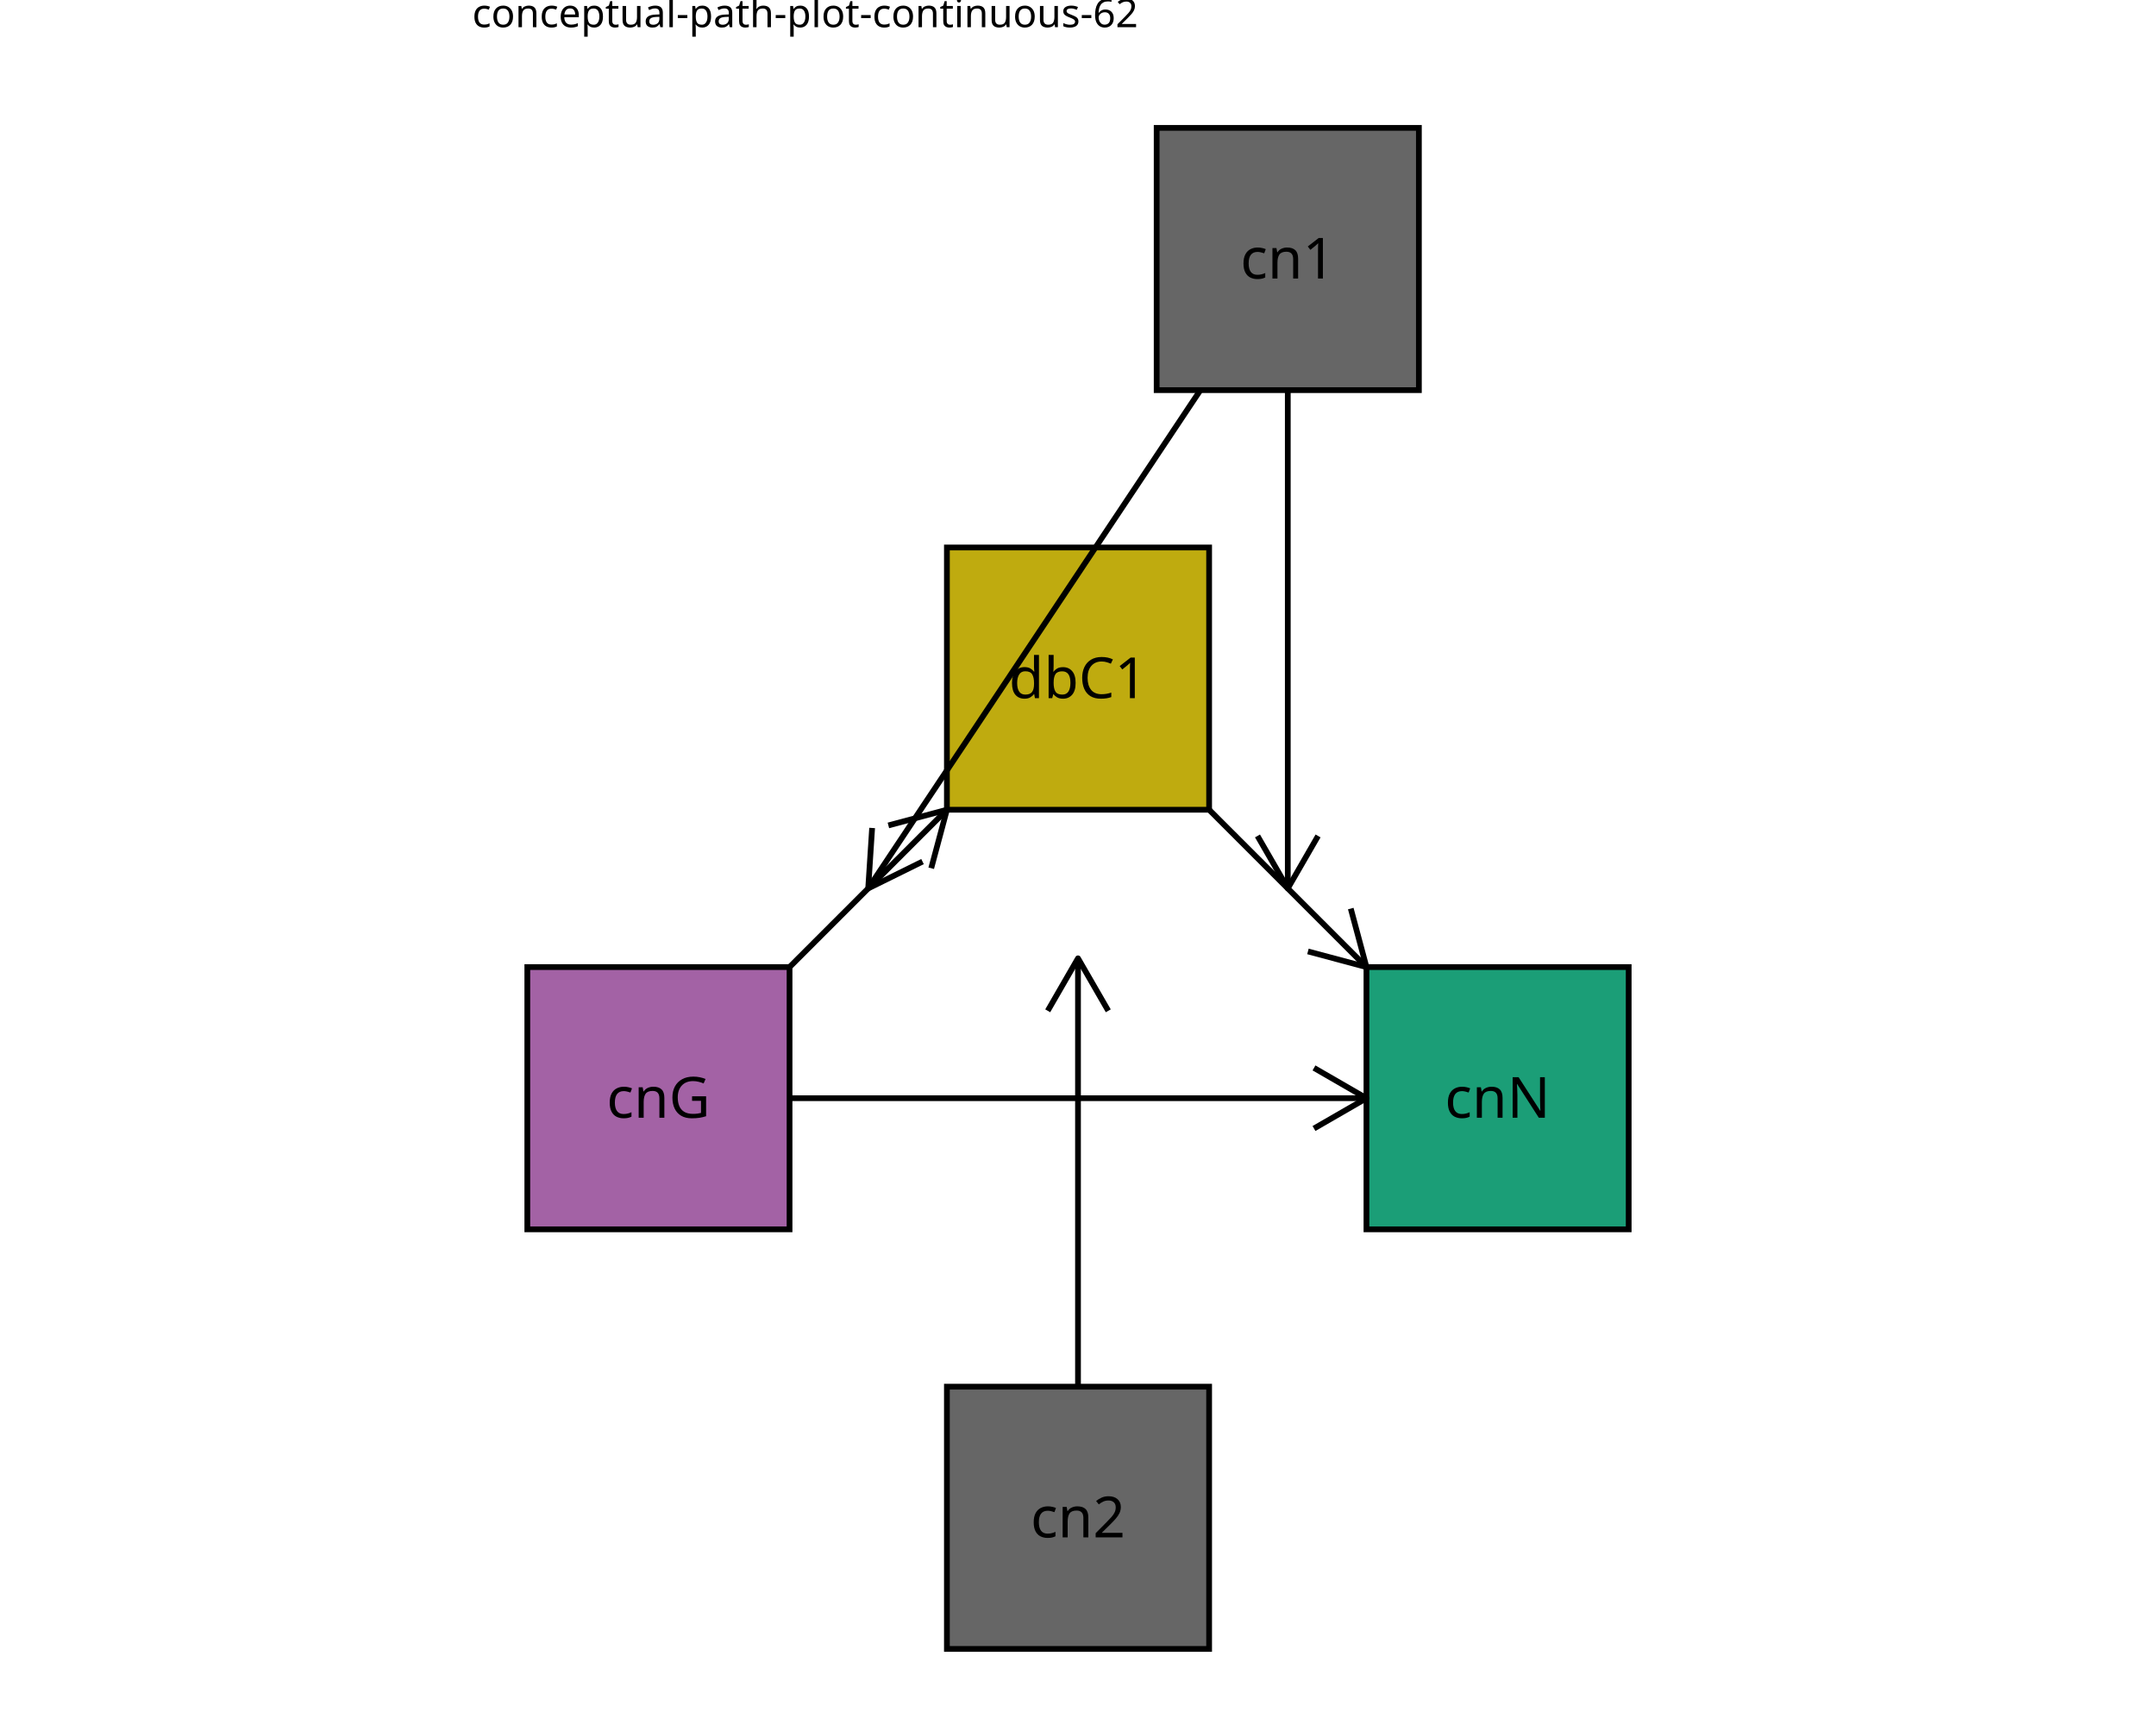
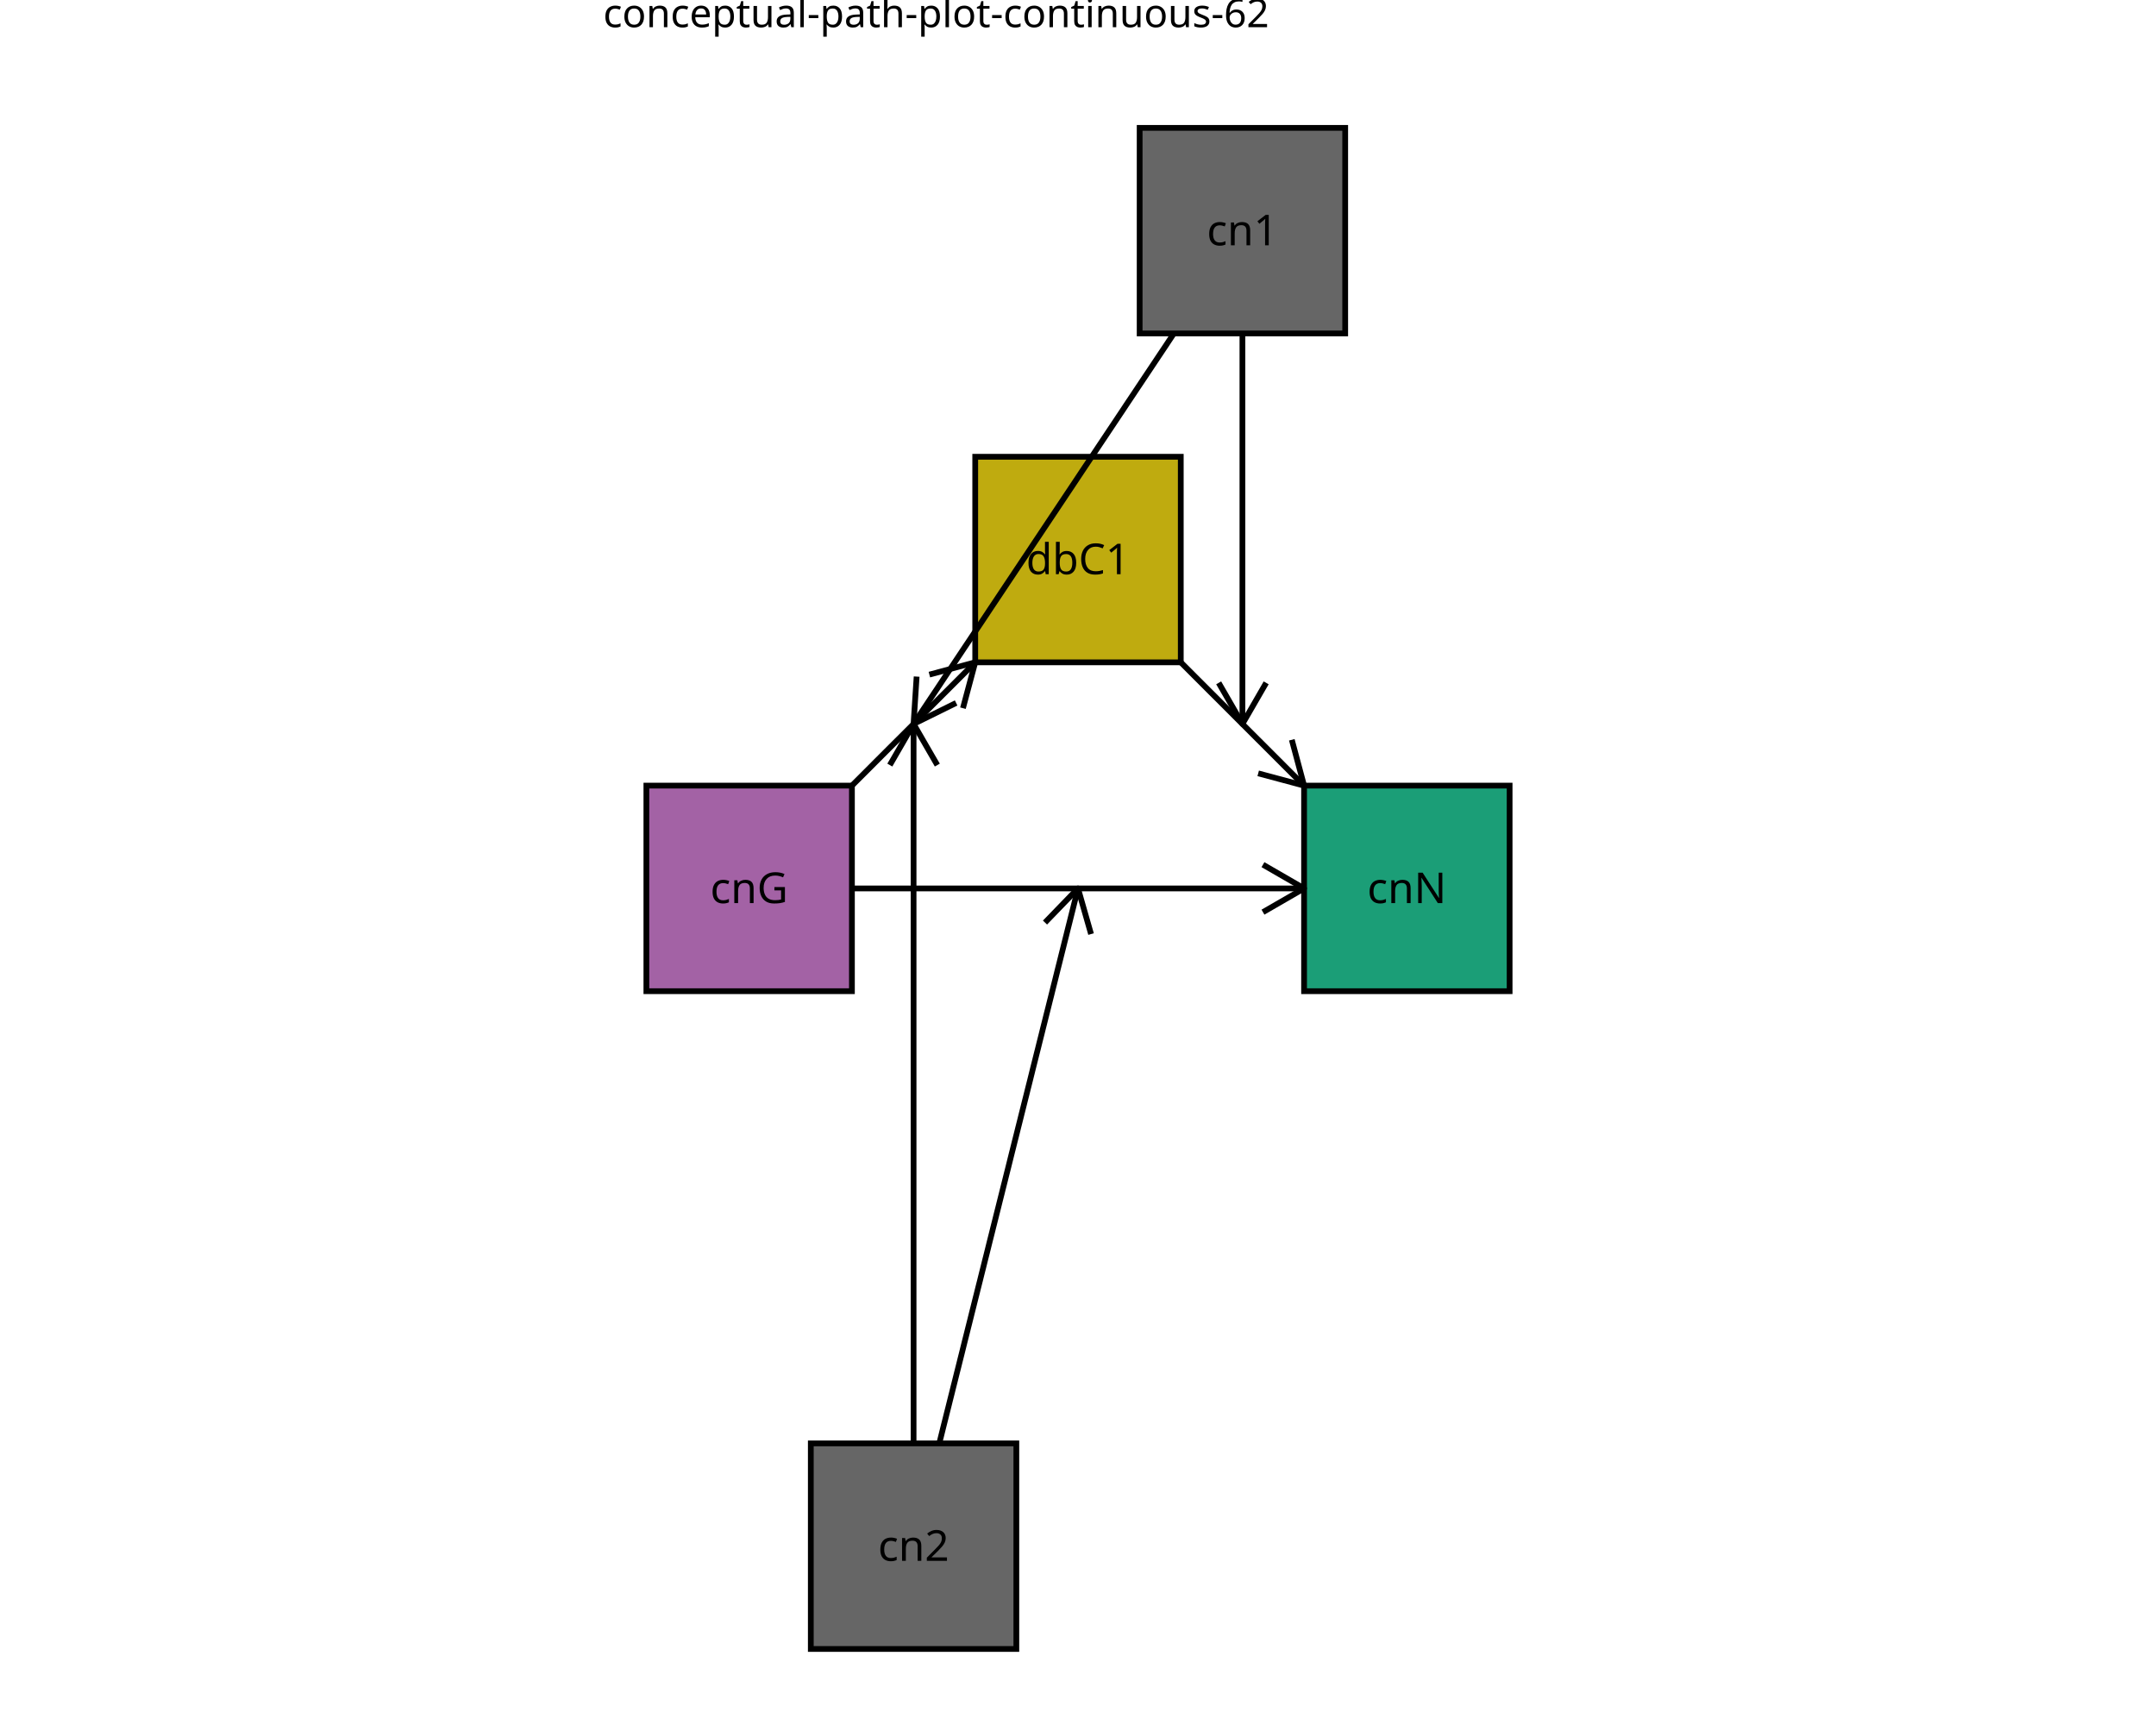
<svg xmlns="http://www.w3.org/2000/svg" class="svglite" data-engine-version="2.0" width="720.00pt" height="576.00pt" viewBox="0 0 720.00 576.00">
  <defs>
    <style type="text/css">
    .svglite line, .svglite polyline, .svglite polygon, .svglite path, .svglite rect, .svglite circle {
      fill: none;
      stroke: #000000;
      stroke-linecap: round;
      stroke-linejoin: round;
      stroke-miterlimit: 10.00;
    }
  </style>
  </defs>
  <rect width="100%" height="100%" style="stroke: none; fill: #FFFFFF;" />
  <defs>
    <clipPath id="cpMC4wMHw3MjAuMDB8MC4wMHw1NzYuMDA=">
      <rect x="0.00" y="0.00" width="720.00" height="576.00" />
    </clipPath>
  </defs>
  <g clip-path="url(#cpMC4wMHw3MjAuMDB8MC4wMHw1NzYuMDA=)">
</g>
  <defs>
-     <clipPath id="cpMTU3LjcxfDU2Mi4yOXwwLjAwfDU3Ni4wMA==">
-       <rect x="157.71" y="0.00" width="404.57" height="576.00" />
+     <clipPath id="cpMjAxLjQ1fDUxOC41NXwwLjAwfDU3Ni4wMA==">
+       <rect x="201.45" y="0.00" width="317.10" height="576.00" />
    </clipPath>
  </defs>
-   <g clip-path="url(#cpMTU3LjcxfDU2Mi4yOXwwLjAwfDU3Ni4wMA==)">
-     <rect x="157.71" y="0.00" width="404.57" height="576.00" style="stroke-width: 10.67; stroke: none;" />
+   <g clip-path="url(#cpMjAxLjQ1fDUxOC41NXwwLjAwfDU3Ni4wMA==)">
+     <rect x="201.45" y="0.00" width="317.10" height="576.00" style="stroke-width: 10.67; stroke: none;" />
  </g>
  <g clip-path="url(#cpMC4wMHw3MjAuMDB8MC4wMHw1NzYuMDA=)">
</g>
  <defs>
-     <clipPath id="cpMTU3LjcxfDU2Mi4yOXwxNy4zMHw1NzYuMDA=">
-       <rect x="157.71" y="17.30" width="404.57" height="558.70" />
+     <clipPath id="cpMjAxLjQ1fDUxOC41NXwxNy4zMHw1NzYuMDA=">
+       <rect x="201.45" y="17.30" width="317.10" height="558.70" />
    </clipPath>
  </defs>
-   <g clip-path="url(#cpMTU3LjcxfDU2Mi4yOXwxNy4zMHw1NzYuMDA=)">
-     <rect x="157.71" y="17.30" width="404.57" height="558.70" style="stroke-width: 10.67; stroke: none;" />
-     <rect x="176.10" y="322.92" width="87.57" height="87.57" style="stroke-width: 1.92; stroke-linecap: butt; stroke-linejoin: miter; fill: #A362A5;" />
-     <rect x="456.33" y="322.92" width="87.57" height="87.57" style="stroke-width: 1.92; stroke-linecap: butt; stroke-linejoin: miter; fill: #1B9E77;" />
-     <rect x="316.22" y="182.81" width="87.57" height="87.57" style="stroke-width: 1.92; stroke-linecap: butt; stroke-linejoin: miter; fill: #BFAB0F;" />
-     <rect x="386.27" y="42.70" width="87.57" height="87.57" style="stroke-width: 1.92; stroke-linecap: butt; stroke-linejoin: miter; fill: #666666;" />
-     <rect x="316.22" y="463.03" width="87.57" height="87.57" style="stroke-width: 1.92; stroke-linecap: butt; stroke-linejoin: miter; fill: #666666;" />
-     <rect x="246.16" y="252.87" width="87.57" height="87.57" style="stroke-width: 1.92; stroke: none; stroke-linecap: butt; stroke-linejoin: miter;" />
-     <rect x="386.27" y="252.87" width="87.57" height="87.57" style="stroke-width: 1.92; stroke: none; stroke-linecap: butt; stroke-linejoin: miter;" />
-     <rect x="316.22" y="276.22" width="87.57" height="87.57" style="stroke-width: 1.92; stroke: none; stroke-linecap: butt; stroke-linejoin: miter;" />
-     <polyline points="263.67,366.71 265.18,366.71 268.01,366.71 270.84,366.71 273.67,366.71 276.50,366.71 279.33,366.71 282.16,366.71 284.99,366.71 287.82,366.71 290.65,366.71 293.48,366.71 296.31,366.71 299.14,366.71 301.97,366.71 304.80,366.71 307.63,366.71 310.47,366.71 313.30,366.71 316.13,366.71 318.96,366.71 321.79,366.71 324.62,366.71 327.45,366.71 330.28,366.71 333.11,366.71 335.94,366.71 338.77,366.71 341.60,366.71 344.43,366.71 347.26,366.71 350.09,366.71 352.92,366.71 355.75,366.71 358.58,366.71 361.42,366.71 364.25,366.71 367.08,366.71 369.91,366.71 372.74,366.71 375.57,366.71 378.40,366.71 381.23,366.71 384.06,366.71 386.89,366.71 389.72,366.71 392.55,366.71 395.38,366.71 398.21,366.71 401.04,366.71 403.87,366.71 406.70,366.71 409.53,366.71 412.37,366.71 415.20,366.71 418.03,366.71 420.86,366.71 423.69,366.71 426.52,366.71 429.35,366.71 432.18,366.71 435.01,366.71 437.84,366.71 440.67,366.71 443.50,366.71 446.33,366.71 449.16,366.71 451.99,366.71 454.82,366.71 456.33,366.71 " style="stroke-width: 1.92; stroke-linecap: butt;" />
-     <polyline points="438.81,376.82 456.33,366.71 438.81,356.59 " style="stroke-width: 1.92; stroke-linecap: butt;" />
-     <polyline points="360.00,463.03 360.00,461.53 360.00,459.64 360.00,457.76 360.00,455.87 360.00,453.98 360.00,452.10 360.00,450.21 360.00,448.32 360.00,446.43 360.00,444.55 360.00,442.66 360.00,440.77 360.00,438.89 360.00,437.00 360.00,435.11 360.00,433.23 360.00,431.34 360.00,429.45 360.00,427.56 360.00,425.68 360.00,423.79 360.00,421.90 360.00,420.02 360.00,418.13 360.00,416.24 360.00,414.36 360.00,412.47 360.00,410.58 360.00,408.69 360.00,406.81 360.00,404.92 360.00,403.03 360.00,401.15 360.00,399.26 360.00,397.37 360.00,395.49 360.00,393.60 360.00,391.71 360.00,389.82 360.00,387.94 360.00,386.05 360.00,384.16 360.00,382.28 360.00,380.39 360.00,378.50 360.00,376.61 360.00,374.73 360.00,372.84 360.00,370.95 360.00,369.07 360.00,367.18 360.00,365.29 360.00,363.41 360.00,361.52 360.00,359.63 360.00,357.74 360.00,355.86 360.00,353.97 360.00,352.08 360.00,350.20 360.00,348.31 360.00,346.42 360.00,344.54 360.00,342.65 360.00,340.76 360.00,338.87 360.00,336.99 360.00,335.10 360.00,333.21 360.00,331.33 360.00,329.44 360.00,327.55 360.00,325.67 360.00,323.78 360.00,321.89 360.00,320.00 " style="stroke-width: 1.92; stroke-linecap: butt;" />
-     <polyline points="370.11,337.52 360.00,320.00 349.89,337.52 " style="stroke-width: 1.92; stroke-linecap: butt;" />
-     <polyline points="263.67,322.92 263.76,322.83 265.18,321.42 266.59,320.00 268.01,318.59 269.42,317.17 270.84,315.76 272.25,314.34 273.67,312.93 275.08,311.51 276.50,310.10 277.91,308.68 279.33,307.27 280.74,305.85 282.16,304.44 283.58,303.02 284.99,301.61 286.41,300.19 287.82,298.77 289.24,297.36 290.65,295.94 292.07,294.53 293.48,293.11 294.90,291.70 296.31,290.28 297.73,288.87 299.14,287.45 300.56,286.04 301.97,284.62 303.39,283.21 304.80,281.79 306.22,280.38 307.63,278.96 309.05,277.55 310.47,276.13 311.88,274.72 313.30,273.30 314.71,271.88 316.13,270.47 316.22,270.38 " style="stroke-width: 1.92; stroke-linecap: butt;" />
-     <polyline points="310.98,289.92 316.22,270.38 296.68,275.62 " style="stroke-width: 1.92; stroke-linecap: butt;" />
-     <polyline points="403.78,270.38 403.87,270.47 405.29,271.88 406.70,273.30 408.12,274.72 409.53,276.13 410.95,277.55 412.37,278.96 413.78,280.38 415.20,281.79 416.61,283.21 418.03,284.62 419.44,286.04 420.86,287.45 422.27,288.87 423.69,290.28 425.10,291.70 426.52,293.11 427.93,294.53 429.35,295.94 430.76,297.36 432.18,298.77 433.59,300.19 435.01,301.61 436.42,303.02 437.84,304.44 439.26,305.85 440.67,307.27 442.09,308.68 443.50,310.10 444.92,311.51 446.33,312.93 447.75,314.34 449.16,315.76 450.58,317.17 451.99,318.59 453.41,320.00 454.82,321.42 456.24,322.83 456.33,322.92 " style="stroke-width: 1.92; stroke-linecap: butt;" />
-     <polyline points="436.79,317.69 456.33,322.92 451.09,303.38 " style="stroke-width: 1.92; stroke-linecap: butt;" />
-     <polyline points="400.87,130.27 400.34,131.07 398.92,133.19 397.50,135.31 396.09,137.43 394.67,139.56 393.26,141.68 391.84,143.80 390.43,145.93 389.01,148.05 387.60,150.17 386.18,152.29 384.77,154.42 383.35,156.54 381.94,158.66 380.52,160.79 379.11,162.91 377.69,165.03 376.28,167.15 374.86,169.28 373.45,171.40 372.03,173.52 370.61,175.65 369.20,177.77 367.78,179.89 366.37,182.02 364.95,184.14 363.54,186.26 362.12,188.38 360.71,190.51 359.29,192.63 357.88,194.75 356.46,196.88 355.05,199.00 353.63,201.12 352.22,203.24 350.80,205.37 349.39,207.49 347.97,209.61 346.55,211.74 345.14,213.86 343.72,215.98 342.31,218.10 340.89,220.23 339.48,222.35 338.06,224.47 336.65,226.60 335.23,228.72 333.82,230.84 332.40,232.96 330.99,235.09 329.57,237.21 328.16,239.33 326.74,241.46 325.33,243.58 323.91,245.70 322.50,247.83 321.08,249.95 319.66,252.07 318.25,254.19 316.83,256.32 315.42,258.44 314.00,260.56 312.59,262.69 311.17,264.81 309.76,266.93 308.34,269.05 306.93,271.18 305.51,273.30 304.10,275.42 302.68,277.55 301.27,279.67 299.85,281.79 298.44,283.91 297.02,286.04 295.61,288.16 294.19,290.28 292.77,292.41 291.36,294.53 289.94,296.65 " style="stroke-width: 1.92; stroke-linecap: butt;" />
-     <polyline points="291.25,276.47 289.94,296.65 308.08,287.69 " style="stroke-width: 1.92; stroke-linecap: butt;" />
-     <polyline points="430.06,130.27 430.06,131.07 430.06,133.19 430.06,135.31 430.06,137.43 430.06,139.56 430.06,141.68 430.06,143.80 430.06,145.93 430.06,148.05 430.06,150.17 430.06,152.29 430.06,154.42 430.06,156.54 430.06,158.66 430.06,160.79 430.06,162.91 430.06,165.03 430.06,167.15 430.06,169.28 430.06,171.40 430.06,173.52 430.06,175.65 430.06,177.77 430.06,179.89 430.06,182.02 430.06,184.14 430.06,186.26 430.06,188.38 430.06,190.51 430.06,192.63 430.06,194.75 430.06,196.88 430.06,199.00 430.06,201.12 430.06,203.24 430.06,205.37 430.06,207.49 430.06,209.61 430.06,211.74 430.06,213.86 430.06,215.98 430.06,218.10 430.06,220.23 430.06,222.35 430.06,224.47 430.06,226.60 430.06,228.72 430.06,230.84 430.06,232.96 430.06,235.09 430.06,237.21 430.06,239.33 430.06,241.46 430.06,243.58 430.06,245.70 430.06,247.83 430.06,249.95 430.06,252.07 430.06,254.19 430.06,256.32 430.06,258.44 430.06,260.56 430.06,262.69 430.06,264.81 430.06,266.93 430.06,269.05 430.06,271.18 430.06,273.30 430.06,275.42 430.06,277.55 430.06,279.67 430.06,281.79 430.06,283.91 430.06,286.04 430.06,288.16 430.06,290.28 430.06,292.41 430.06,294.53 430.06,296.65 " style="stroke-width: 1.92; stroke-linecap: butt;" />
-     <polyline points="419.94,279.13 430.06,296.65 440.17,279.13 " style="stroke-width: 1.92; stroke-linecap: butt;" />
-     <text x="219.89" y="373.23" text-anchor="middle" style="font-size: 18.97px; font-family: sans;" textLength="34.80px" lengthAdjust="spacingAndGlyphs">cnG</text>
-     <text x="500.11" y="373.23" text-anchor="middle" style="font-size: 18.97px; font-family: sans;" textLength="33.74px" lengthAdjust="spacingAndGlyphs">cnN</text>
-     <text x="360.00" y="233.12" text-anchor="middle" style="font-size: 18.97px; font-family: sans;" textLength="45.35px" lengthAdjust="spacingAndGlyphs">dbC1</text>
-     <text x="430.06" y="93.01" text-anchor="middle" style="font-size: 18.97px; font-family: sans;" textLength="30.59px" lengthAdjust="spacingAndGlyphs">cn1</text>
-     <text x="360.00" y="513.35" text-anchor="middle" style="font-size: 18.97px; font-family: sans;" textLength="30.59px" lengthAdjust="spacingAndGlyphs">cn2</text>
+   <g clip-path="url(#cpMjAxLjQ1fDUxOC41NXwxNy4zMHw1NzYuMDA=)">
+     <rect x="201.45" y="17.30" width="317.10" height="558.70" style="stroke-width: 10.67; stroke: none;" />
+     <rect x="215.86" y="262.33" width="68.64" height="68.64" style="stroke-width: 1.92; stroke-linecap: butt; stroke-linejoin: miter; fill: #A362A5;" />
+     <rect x="435.50" y="262.33" width="68.64" height="68.64" style="stroke-width: 1.92; stroke-linecap: butt; stroke-linejoin: miter; fill: #1B9E77;" />
+     <rect x="325.68" y="152.52" width="68.64" height="68.64" style="stroke-width: 1.92; stroke-linecap: butt; stroke-linejoin: miter; fill: #BFAB0F;" />
+     <rect x="380.59" y="42.70" width="68.64" height="68.64" style="stroke-width: 1.92; stroke-linecap: butt; stroke-linejoin: miter; fill: #666666;" />
+     <rect x="270.77" y="481.97" width="68.64" height="68.64" style="stroke-width: 1.92; stroke-linecap: butt; stroke-linejoin: miter; fill: #666666;" />
+     <rect x="270.77" y="207.43" width="68.64" height="68.64" style="stroke-width: 1.92; stroke: none; stroke-linecap: butt; stroke-linejoin: miter;" />
+     <rect x="380.59" y="207.43" width="68.64" height="68.64" style="stroke-width: 1.92; stroke: none; stroke-linecap: butt; stroke-linejoin: miter;" />
+     <rect x="325.68" y="262.33" width="68.64" height="68.64" style="stroke-width: 1.92; stroke: none; stroke-linecap: butt; stroke-linejoin: miter;" />
+     <rect x="270.77" y="207.43" width="68.64" height="68.64" style="stroke-width: 1.92; stroke: none; stroke-linecap: butt; stroke-linejoin: miter;" />
+     <polyline points="284.50,296.65 285.68,296.65 287.90,296.65 290.12,296.65 292.33,296.65 294.55,296.65 296.77,296.65 298.99,296.65 301.21,296.65 303.43,296.65 305.65,296.65 307.86,296.65 310.08,296.65 312.30,296.65 314.52,296.65 316.74,296.65 318.96,296.65 321.18,296.65 323.39,296.65 325.61,296.65 327.83,296.65 330.05,296.65 332.27,296.65 334.49,296.65 336.71,296.65 338.92,296.65 341.14,296.65 343.36,296.65 345.58,296.65 347.80,296.65 350.02,296.65 352.24,296.65 354.45,296.65 356.67,296.65 358.89,296.65 361.11,296.65 363.33,296.65 365.55,296.65 367.76,296.65 369.98,296.65 372.20,296.65 374.42,296.65 376.64,296.65 378.86,296.65 381.08,296.65 383.29,296.65 385.51,296.65 387.73,296.65 389.95,296.65 392.17,296.65 394.39,296.65 396.61,296.65 398.82,296.65 401.04,296.65 403.26,296.65 405.48,296.65 407.70,296.65 409.92,296.65 412.14,296.65 414.35,296.65 416.57,296.65 418.79,296.65 421.01,296.65 423.23,296.65 425.45,296.65 427.67,296.65 429.88,296.65 432.10,296.65 434.32,296.65 435.50,296.65 " style="stroke-width: 1.92; stroke-linecap: butt;" />
+     <polyline points="421.77,304.58 435.50,296.65 421.77,288.72 " style="stroke-width: 1.92; stroke-linecap: butt;" />
+     <polyline points="313.67,481.97 313.97,480.79 314.52,478.57 315.07,476.35 315.63,474.13 316.18,471.92 316.74,469.70 317.29,467.48 317.85,465.26 318.40,463.04 318.96,460.82 319.51,458.60 320.07,456.39 320.62,454.17 321.18,451.95 321.73,449.73 322.28,447.51 322.84,445.29 323.39,443.08 323.95,440.86 324.50,438.64 325.06,436.42 325.61,434.20 326.17,431.98 326.72,429.76 327.28,427.55 327.83,425.33 328.39,423.11 328.94,420.89 329.50,418.67 330.05,416.45 330.60,414.23 331.16,412.02 331.71,409.80 332.27,407.58 332.82,405.36 333.38,403.14 333.93,400.92 334.49,398.70 335.04,396.49 335.60,394.27 336.15,392.05 336.71,389.83 337.26,387.61 337.81,385.39 338.37,383.17 338.92,380.96 339.48,378.74 340.03,376.52 340.59,374.30 341.14,372.08 341.70,369.86 342.25,367.65 342.81,365.43 343.36,363.21 343.92,360.99 344.47,358.77 345.02,356.55 345.58,354.33 346.13,352.12 346.69,349.90 347.24,347.68 347.80,345.46 348.35,343.24 348.91,341.02 349.46,338.80 350.02,336.59 350.57,334.37 351.13,332.15 351.68,329.93 352.24,327.71 352.79,325.49 353.34,323.27 353.90,321.06 354.45,318.84 355.01,316.62 355.56,314.40 356.12,312.18 356.67,309.96 357.23,307.74 357.78,305.53 358.34,303.31 358.89,301.09 359.45,298.87 360.00,296.65 " style="stroke-width: 1.92; stroke-linecap: butt;" />
+     <polyline points="364.36,311.90 360.00,296.65 348.98,308.05 " style="stroke-width: 1.92; stroke-linecap: butt;" />
+     <polyline points="305.09,481.97 305.09,480.24 305.09,477.46 305.09,474.69 305.09,471.92 305.09,469.14 305.09,466.37 305.09,463.60 305.09,460.82 305.09,458.05 305.09,455.28 305.09,452.50 305.09,449.73 305.09,446.96 305.09,444.18 305.09,441.41 305.09,438.64 305.09,435.86 305.09,433.09 305.09,430.32 305.09,427.55 305.09,424.77 305.09,422.00 305.09,419.23 305.09,416.45 305.09,413.68 305.09,410.91 305.09,408.13 305.09,405.36 305.09,402.59 305.09,399.81 305.09,397.04 305.09,394.27 305.09,391.49 305.09,388.72 305.09,385.95 305.09,383.17 305.09,380.40 305.09,377.63 305.09,374.86 305.09,372.08 305.09,369.31 305.09,366.54 305.09,363.76 305.09,360.99 305.09,358.22 305.09,355.44 305.09,352.67 305.09,349.90 305.09,347.12 305.09,344.35 305.09,341.58 305.09,338.80 305.09,336.03 305.09,333.26 305.09,330.48 305.09,327.71 305.09,324.94 305.09,322.17 305.09,319.39 305.09,316.62 305.09,313.85 305.09,311.07 305.09,308.30 305.09,305.53 305.09,302.75 305.09,299.98 305.09,297.21 305.09,294.43 305.09,291.66 305.09,288.89 305.09,286.11 305.09,283.34 305.09,280.57 305.09,277.79 305.09,275.02 305.09,272.25 305.09,269.47 305.09,266.70 305.09,263.93 305.09,261.16 305.09,258.38 305.09,255.61 305.09,252.84 305.09,250.06 305.09,247.29 305.09,244.52 305.09,241.74 " style="stroke-width: 1.92; stroke-linecap: butt;" />
+     <polyline points="313.02,255.47 305.09,241.74 297.16,255.47 " style="stroke-width: 1.92; stroke-linecap: butt;" />
+     <polyline points="284.50,262.33 284.57,262.26 285.68,261.16 286.79,260.05 287.90,258.94 289.01,257.83 290.12,256.72 291.23,255.61 292.33,254.50 293.44,253.39 294.55,252.28 295.66,251.17 296.77,250.06 297.88,248.95 298.99,247.84 300.10,246.74 301.21,245.63 302.32,244.52 303.43,243.41 304.54,242.30 305.65,241.19 306.76,240.08 307.86,238.97 308.97,237.86 310.08,236.75 311.19,235.64 312.30,234.53 313.41,233.42 314.52,232.31 315.63,231.21 316.74,230.10 317.85,228.99 318.96,227.88 320.07,226.77 321.18,225.66 322.28,224.55 323.39,223.44 324.50,222.33 325.61,221.22 325.68,221.15 " style="stroke-width: 1.92; stroke-linecap: butt;" />
+     <polyline points="321.58,236.47 325.68,221.15 310.37,225.26 " style="stroke-width: 1.92; stroke-linecap: butt;" />
+     <polyline points="394.32,221.15 394.39,221.22 395.50,222.33 396.61,223.44 397.72,224.55 398.82,225.66 399.93,226.77 401.04,227.88 402.15,228.99 403.26,230.10 404.37,231.21 405.48,232.31 406.59,233.42 407.70,234.53 408.81,235.64 409.92,236.75 411.03,237.86 412.14,238.97 413.24,240.08 414.35,241.19 415.46,242.30 416.57,243.41 417.68,244.52 418.79,245.63 419.90,246.74 421.01,247.84 422.12,248.95 423.23,250.06 424.34,251.17 425.45,252.28 426.56,253.39 427.67,254.50 428.77,255.61 429.88,256.72 430.99,257.83 432.10,258.94 433.21,260.05 434.32,261.16 435.43,262.26 435.50,262.33 " style="stroke-width: 1.92; stroke-linecap: butt;" />
+     <polyline points="420.18,258.23 435.50,262.33 431.40,247.02 " style="stroke-width: 1.92; stroke-linecap: butt;" />
+     <polyline points="392.03,111.34 391.61,111.96 390.50,113.62 389.40,115.29 388.29,116.95 387.18,118.61 386.07,120.28 384.96,121.94 383.85,123.61 382.74,125.27 381.63,126.93 380.52,128.60 379.41,130.26 378.30,131.93 377.19,133.59 376.08,135.25 374.98,136.92 373.87,138.58 372.76,140.25 371.65,141.91 370.54,143.57 369.43,145.24 368.32,146.90 367.21,148.56 366.10,150.23 364.99,151.89 363.88,153.56 362.77,155.22 361.66,156.88 360.55,158.55 359.45,160.21 358.34,161.88 357.23,163.54 356.12,165.20 355.01,166.87 353.90,168.53 352.79,170.20 351.68,171.86 350.57,173.52 349.46,175.19 348.35,176.85 347.24,178.52 346.13,180.18 345.02,181.84 343.92,183.51 342.81,185.17 341.70,186.83 340.59,188.50 339.48,190.16 338.37,191.83 337.26,193.49 336.15,195.15 335.04,196.82 333.93,198.48 332.82,200.15 331.71,201.81 330.60,203.47 329.50,205.14 328.39,206.80 327.28,208.47 326.17,210.13 325.06,211.79 323.95,213.46 322.84,215.12 321.73,216.78 320.62,218.45 319.51,220.11 318.40,221.78 317.29,223.44 316.18,225.10 315.07,226.77 313.97,228.43 312.86,230.10 311.75,231.76 310.64,233.42 309.53,235.09 308.42,236.75 307.31,238.42 306.20,240.08 305.09,241.74 " style="stroke-width: 1.92; stroke-linecap: butt;" />
+     <polyline points="306.11,225.92 305.09,241.74 319.30,234.72 " style="stroke-width: 1.92; stroke-linecap: butt;" />
+     <polyline points="414.91,111.34 414.91,111.96 414.91,113.62 414.91,115.29 414.91,116.95 414.91,118.61 414.91,120.28 414.91,121.94 414.91,123.61 414.91,125.27 414.91,126.93 414.91,128.60 414.91,130.26 414.91,131.93 414.91,133.59 414.91,135.25 414.91,136.92 414.91,138.58 414.91,140.25 414.91,141.91 414.91,143.57 414.91,145.24 414.91,146.90 414.91,148.56 414.91,150.23 414.91,151.89 414.91,153.56 414.91,155.22 414.91,156.88 414.91,158.55 414.91,160.21 414.91,161.88 414.91,163.54 414.91,165.20 414.91,166.87 414.91,168.53 414.91,170.20 414.91,171.86 414.91,173.52 414.91,175.19 414.91,176.85 414.91,178.52 414.91,180.18 414.91,181.84 414.91,183.51 414.91,185.17 414.91,186.83 414.91,188.50 414.91,190.16 414.91,191.83 414.91,193.49 414.91,195.15 414.91,196.82 414.91,198.48 414.91,200.15 414.91,201.81 414.91,203.47 414.91,205.14 414.91,206.80 414.91,208.47 414.91,210.13 414.91,211.79 414.91,213.46 414.91,215.12 414.91,216.78 414.91,218.45 414.91,220.11 414.91,221.78 414.91,223.44 414.91,225.10 414.91,226.77 414.91,228.43 414.91,230.10 414.91,231.76 414.91,233.42 414.91,235.09 414.91,236.75 414.91,238.42 414.91,240.08 414.91,241.74 " style="stroke-width: 1.92; stroke-linecap: butt;" />
+     <polyline points="406.98,228.01 414.91,241.74 422.84,228.01 " style="stroke-width: 1.92; stroke-linecap: butt;" />
+     <text x="250.18" y="301.55" text-anchor="middle" style="font-size: 14.23px; font-family: sans;" textLength="26.10px" lengthAdjust="spacingAndGlyphs">cnG</text>
+     <text x="469.82" y="301.55" text-anchor="middle" style="font-size: 14.23px; font-family: sans;" textLength="25.31px" lengthAdjust="spacingAndGlyphs">cnN</text>
+     <text x="360.00" y="191.73" text-anchor="middle" style="font-size: 14.23px; font-family: sans;" textLength="34.02px" lengthAdjust="spacingAndGlyphs">dbC1</text>
+     <text x="414.91" y="81.91" text-anchor="middle" style="font-size: 14.23px; font-family: sans;" textLength="22.94px" lengthAdjust="spacingAndGlyphs">cn1</text>
+     <text x="305.09" y="521.18" text-anchor="middle" style="font-size: 14.23px; font-family: sans;" textLength="22.94px" lengthAdjust="spacingAndGlyphs">cn2</text>
  </g>
  <g clip-path="url(#cpMC4wMHw3MjAuMDB8MC4wMHw1NzYuMDA=)">
-     <text x="157.71" y="9.08" style="font-size: 13.20px; font-family: sans;" textLength="206.96px" lengthAdjust="spacingAndGlyphs">conceptual-path-plot-continuous-62</text>
+     <text x="201.45" y="9.08" style="font-size: 13.20px; font-family: sans;" textLength="206.96px" lengthAdjust="spacingAndGlyphs">conceptual-path-plot-continuous-62</text>
  </g>
</svg>
